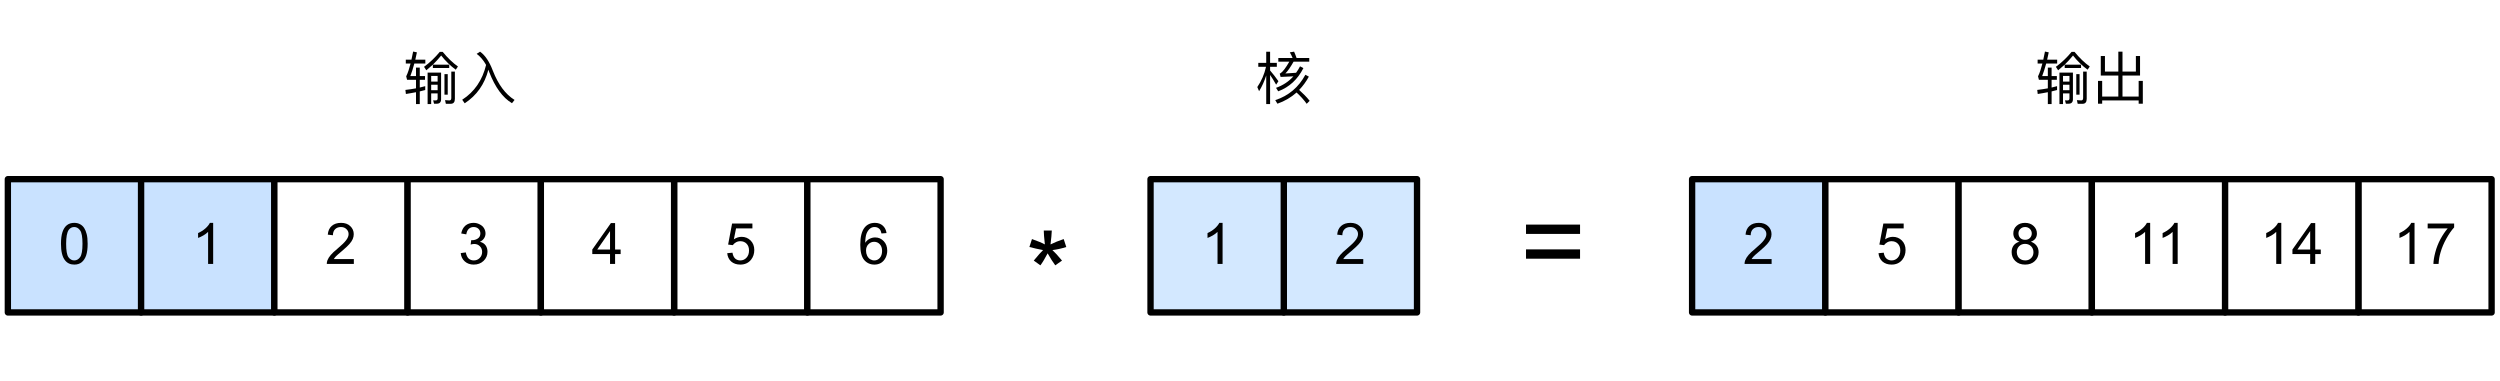
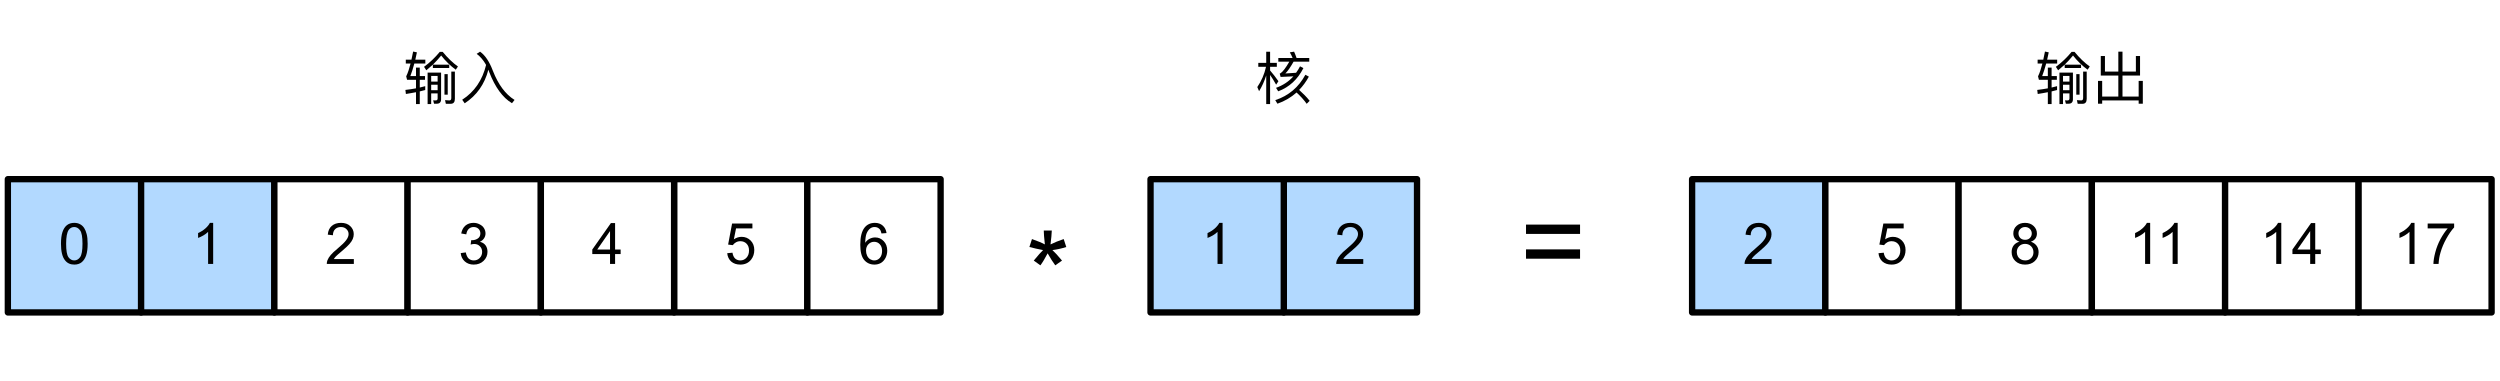
<svg xmlns="http://www.w3.org/2000/svg" xmlns:xlink="http://www.w3.org/1999/xlink" width="394pt" height="60pt" viewBox="0 0 394 60" version="1.1">
  <defs>
    <g>
      <symbol overflow="visible" id="glyph0-0">
        <path style="stroke:none;" d="M 2.25 0 L 2.25 -11.25 L 11.25 -11.25 L 11.25 0 Z M 2.531 -0.281 L 10.969 -0.281 L 10.969 -10.969 L 2.531 -10.969 Z M 2.531 -0.281 " />
      </symbol>
      <symbol overflow="visible" id="glyph0-1">
        <path style="stroke:none;" d="M 0.562 -10.516 L 0.969 -11.766 C 1.895 -11.441 2.57 -11.16 3 -10.922 C 2.883 -11.973 2.828 -12.703 2.828 -13.109 L 4.094 -13.109 C 4.07 -12.523 4.004 -11.797 3.891 -10.922 C 4.492 -11.223 5.188 -11.504 5.969 -11.766 L 6.375 -10.516 C 5.625 -10.273 4.895 -10.113 4.188 -10.031 C 4.539 -9.719 5.047 -9.164 5.703 -8.375 L 4.641 -7.625 C 4.297 -8.082 3.895 -8.711 3.438 -9.516 C 3 -8.68 2.617 -8.051 2.297 -7.625 L 1.25 -8.375 C 1.938 -9.207 2.426 -9.758 2.719 -10.031 C 1.957 -10.176 1.238 -10.336 0.562 -10.516 Z M 0.562 -10.516 " />
      </symbol>
      <symbol overflow="visible" id="glyph0-2">
        <path style="stroke:none;" d="M 9.516 -7.578 L 1 -7.578 L 1 -9.047 L 9.516 -9.047 Z M 9.516 -3.672 L 1 -3.672 L 1 -5.141 L 9.516 -5.141 Z M 9.516 -3.672 " />
      </symbol>
      <symbol overflow="visible" id="glyph1-0">
        <path style="stroke:none;" d="M 1.125 0 L 1.125 -5.625 L 5.625 -5.625 L 5.625 0 Z M 1.266 -0.141 L 5.484 -0.141 L 5.484 -5.484 L 1.266 -5.484 Z M 1.266 -0.141 " />
      </symbol>
      <symbol overflow="visible" id="glyph1-1">
        <path style="stroke:none;" d="M 0.375 -3.172 C 0.375 -3.93 0.453 -4.547 0.609 -5.016 C 0.766 -5.484 0.992 -5.844 1.297 -6.094 C 1.609 -6.344 2 -6.469 2.469 -6.469 C 2.82 -6.469 3.129 -6.395 3.391 -6.25 C 3.648 -6.113 3.863 -5.914 4.031 -5.656 C 4.195 -5.395 4.328 -5.078 4.422 -4.703 C 4.523 -4.328 4.578 -3.816 4.578 -3.172 C 4.578 -2.422 4.5 -1.812 4.344 -1.344 C 4.188 -0.883 3.953 -0.523 3.641 -0.266 C 3.336 -0.016 2.945 0.109 2.469 0.109 C 1.852 0.109 1.367 -0.113 1.016 -0.562 C 0.586 -1.094 0.375 -1.961 0.375 -3.172 Z M 1.188 -3.172 C 1.188 -2.117 1.305 -1.414 1.547 -1.062 C 1.797 -0.719 2.102 -0.547 2.469 -0.547 C 2.832 -0.547 3.141 -0.719 3.391 -1.062 C 3.641 -1.414 3.766 -2.117 3.766 -3.172 C 3.766 -4.234 3.641 -4.938 3.391 -5.281 C 3.141 -5.633 2.832 -5.812 2.469 -5.812 C 2.102 -5.812 1.812 -5.66 1.594 -5.359 C 1.32 -4.961 1.188 -4.234 1.188 -3.172 Z M 1.188 -3.172 " />
      </symbol>
      <symbol overflow="visible" id="glyph1-2">
        <path style="stroke:none;" d="M 3.359 0 L 2.562 0 L 2.562 -5.047 C 2.375 -4.859 2.125 -4.672 1.812 -4.484 C 1.5 -4.305 1.223 -4.176 0.984 -4.094 L 0.984 -4.859 C 1.422 -5.055 1.805 -5.301 2.141 -5.594 C 2.473 -5.895 2.707 -6.188 2.844 -6.469 L 3.359 -6.469 Z M 3.359 0 " />
      </symbol>
      <symbol overflow="visible" id="glyph1-3">
        <path style="stroke:none;" d="M 4.531 -0.766 L 4.531 0 L 0.266 0 C 0.266 -0.188 0.297 -0.367 0.359 -0.547 C 0.473 -0.836 0.648 -1.125 0.891 -1.406 C 1.129 -1.688 1.473 -2.008 1.922 -2.375 C 2.617 -2.957 3.086 -3.414 3.328 -3.75 C 3.578 -4.082 3.703 -4.398 3.703 -4.703 C 3.703 -5.016 3.586 -5.273 3.359 -5.484 C 3.141 -5.703 2.852 -5.812 2.5 -5.812 C 2.113 -5.812 1.805 -5.695 1.578 -5.469 C 1.348 -5.238 1.234 -4.922 1.234 -4.516 L 0.422 -4.609 C 0.473 -5.211 0.68 -5.672 1.047 -5.984 C 1.41 -6.305 1.898 -6.469 2.516 -6.469 C 3.129 -6.469 3.613 -6.297 3.969 -5.953 C 4.332 -5.609 4.516 -5.188 4.516 -4.688 C 4.516 -4.426 4.461 -4.172 4.359 -3.922 C 4.254 -3.672 4.078 -3.406 3.828 -3.125 C 3.586 -2.852 3.188 -2.477 2.625 -2 C 2.145 -1.602 1.836 -1.332 1.703 -1.188 C 1.566 -1.039 1.457 -0.898 1.375 -0.766 Z M 4.531 -0.766 " />
      </symbol>
      <symbol overflow="visible" id="glyph1-4">
        <path style="stroke:none;" d="M 0.375 -1.703 L 1.172 -1.812 C 1.266 -1.363 1.414 -1.039 1.625 -0.844 C 1.844 -0.645 2.113 -0.547 2.438 -0.547 C 2.801 -0.547 3.109 -0.672 3.359 -0.922 C 3.617 -1.18 3.75 -1.504 3.75 -1.891 C 3.75 -2.254 3.629 -2.551 3.391 -2.781 C 3.16 -3.02 2.863 -3.141 2.5 -3.141 C 2.344 -3.141 2.156 -3.109 1.938 -3.047 L 2.031 -3.75 C 2.082 -3.738 2.125 -3.734 2.156 -3.734 C 2.488 -3.734 2.789 -3.82 3.062 -4 C 3.332 -4.176 3.469 -4.445 3.469 -4.812 C 3.469 -5.102 3.367 -5.344 3.172 -5.531 C 2.973 -5.719 2.719 -5.812 2.406 -5.812 C 2.102 -5.812 1.848 -5.711 1.641 -5.516 C 1.441 -5.328 1.312 -5.039 1.25 -4.656 L 0.453 -4.797 C 0.555 -5.328 0.773 -5.738 1.109 -6.031 C 1.453 -6.32 1.879 -6.469 2.391 -6.469 C 2.742 -6.469 3.066 -6.391 3.359 -6.234 C 3.66 -6.086 3.891 -5.883 4.047 -5.625 C 4.203 -5.363 4.281 -5.086 4.281 -4.797 C 4.281 -4.516 4.203 -4.258 4.047 -4.031 C 3.898 -3.801 3.68 -3.617 3.391 -3.484 C 3.773 -3.398 4.07 -3.219 4.281 -2.938 C 4.488 -2.664 4.594 -2.32 4.594 -1.906 C 4.594 -1.344 4.383 -0.863 3.969 -0.469 C 3.562 -0.082 3.047 0.109 2.422 0.109 C 1.859 0.109 1.391 -0.055 1.016 -0.391 C 0.641 -0.723 0.426 -1.16 0.375 -1.703 Z M 0.375 -1.703 " />
      </symbol>
      <symbol overflow="visible" id="glyph1-5">
        <path style="stroke:none;" d="M 0.375 -1.688 L 1.203 -1.766 C 1.266 -1.359 1.406 -1.051 1.625 -0.844 C 1.852 -0.645 2.125 -0.547 2.438 -0.547 C 2.82 -0.547 3.145 -0.688 3.406 -0.969 C 3.676 -1.258 3.812 -1.641 3.812 -2.109 C 3.812 -2.566 3.68 -2.926 3.422 -3.188 C 3.172 -3.445 2.844 -3.578 2.438 -3.578 C 2.176 -3.578 1.941 -3.516 1.734 -3.391 C 1.535 -3.273 1.375 -3.129 1.25 -2.953 L 0.516 -3.047 L 1.141 -6.359 L 4.344 -6.359 L 4.344 -5.594 L 1.766 -5.594 L 1.422 -3.875 C 1.805 -4.133 2.211 -4.266 2.641 -4.266 C 3.203 -4.266 3.676 -4.07 4.062 -3.688 C 4.445 -3.301 4.641 -2.801 4.641 -2.188 C 4.641 -1.602 4.473 -1.098 4.141 -0.672 C 3.723 -0.148 3.156 0.109 2.438 0.109 C 1.852 0.109 1.375 -0.051 1 -0.375 C 0.633 -0.707 0.426 -1.145 0.375 -1.688 Z M 0.375 -1.688 " />
      </symbol>
      <symbol overflow="visible" id="glyph1-6">
        <path style="stroke:none;" d="M 4.484 -4.859 L 3.688 -4.797 C 3.625 -5.109 3.523 -5.336 3.391 -5.484 C 3.18 -5.703 2.922 -5.812 2.609 -5.812 C 2.348 -5.812 2.125 -5.742 1.938 -5.609 C 1.688 -5.422 1.488 -5.156 1.344 -4.812 C 1.207 -4.469 1.133 -3.973 1.125 -3.328 C 1.312 -3.609 1.539 -3.816 1.812 -3.953 C 2.094 -4.098 2.383 -4.172 2.688 -4.172 C 3.219 -4.172 3.664 -3.977 4.031 -3.594 C 4.406 -3.207 4.594 -2.707 4.594 -2.094 C 4.594 -1.688 4.504 -1.305 4.328 -0.953 C 4.148 -0.609 3.91 -0.344 3.609 -0.156 C 3.305 0.02 2.961 0.109 2.578 0.109 C 1.922 0.109 1.383 -0.129 0.969 -0.609 C 0.551 -1.098 0.344 -1.898 0.344 -3.016 C 0.344 -4.254 0.57 -5.16 1.031 -5.734 C 1.426 -6.223 1.969 -6.469 2.656 -6.469 C 3.156 -6.469 3.566 -6.32 3.891 -6.031 C 4.211 -5.75 4.41 -5.359 4.484 -4.859 Z M 1.25 -2.094 C 1.25 -1.812 1.305 -1.547 1.422 -1.297 C 1.535 -1.055 1.695 -0.867 1.906 -0.734 C 2.113 -0.609 2.332 -0.547 2.562 -0.547 C 2.895 -0.547 3.18 -0.676 3.422 -0.938 C 3.66 -1.207 3.781 -1.578 3.781 -2.047 C 3.781 -2.492 3.66 -2.844 3.422 -3.094 C 3.191 -3.352 2.895 -3.484 2.531 -3.484 C 2.176 -3.484 1.875 -3.352 1.625 -3.094 C 1.375 -2.844 1.25 -2.508 1.25 -2.094 Z M 1.25 -2.094 " />
      </symbol>
      <symbol overflow="visible" id="glyph1-7">
        <path style="stroke:none;" d="M 2.906 0 L 2.906 -1.547 L 0.109 -1.547 L 0.109 -2.266 L 3.047 -6.438 L 3.703 -6.438 L 3.703 -2.266 L 4.578 -2.266 L 4.578 -1.547 L 3.703 -1.547 L 3.703 0 Z M 2.906 -2.266 L 2.906 -5.172 L 0.891 -2.266 Z M 2.906 -2.266 " />
      </symbol>
      <symbol overflow="visible" id="glyph1-8">
        <path style="stroke:none;" d="M 0.422 -5.594 L 0.422 -6.359 L 4.594 -6.359 L 4.594 -5.75 C 4.188 -5.312 3.781 -4.727 3.375 -4 C 2.969 -3.281 2.656 -2.535 2.438 -1.766 C 2.281 -1.234 2.18 -0.645 2.141 0 L 1.328 0 C 1.336 -0.508 1.438 -1.117 1.625 -1.828 C 1.812 -2.547 2.082 -3.238 2.438 -3.906 C 2.801 -4.57 3.18 -5.133 3.578 -5.594 Z M 0.422 -5.594 " />
      </symbol>
      <symbol overflow="visible" id="glyph1-9">
        <path style="stroke:none;" d="M 1.594 -3.5 C 1.258 -3.613 1.016 -3.781 0.859 -4 C 0.703 -4.227 0.625 -4.5 0.625 -4.812 C 0.625 -5.281 0.789 -5.672 1.125 -5.984 C 1.469 -6.305 1.914 -6.469 2.469 -6.469 C 3.031 -6.469 3.484 -6.301 3.828 -5.969 C 4.172 -5.645 4.344 -5.25 4.344 -4.781 C 4.344 -4.488 4.266 -4.227 4.109 -4 C 3.953 -3.781 3.711 -3.613 3.391 -3.5 C 3.785 -3.363 4.086 -3.148 4.297 -2.859 C 4.504 -2.578 4.609 -2.238 4.609 -1.844 C 4.609 -1.289 4.41 -0.828 4.016 -0.453 C 3.629 -0.078 3.117 0.109 2.484 0.109 C 1.848 0.109 1.332 -0.078 0.938 -0.453 C 0.551 -0.828 0.359 -1.297 0.359 -1.859 C 0.359 -2.273 0.461 -2.625 0.672 -2.906 C 0.891 -3.195 1.195 -3.395 1.594 -3.5 Z M 1.438 -4.828 C 1.438 -4.523 1.531 -4.273 1.719 -4.078 C 1.914 -3.891 2.172 -3.797 2.484 -3.797 C 2.797 -3.797 3.047 -3.891 3.234 -4.078 C 3.43 -4.273 3.531 -4.516 3.531 -4.797 C 3.531 -5.078 3.43 -5.316 3.234 -5.516 C 3.035 -5.711 2.785 -5.812 2.484 -5.812 C 2.18 -5.812 1.93 -5.711 1.734 -5.516 C 1.535 -5.328 1.438 -5.098 1.438 -4.828 Z M 1.172 -1.859 C 1.172 -1.629 1.223 -1.41 1.328 -1.203 C 1.441 -0.992 1.602 -0.832 1.812 -0.719 C 2.02 -0.602 2.25 -0.547 2.5 -0.547 C 2.875 -0.547 3.18 -0.664 3.422 -0.906 C 3.672 -1.145 3.797 -1.453 3.797 -1.828 C 3.797 -2.211 3.672 -2.531 3.422 -2.781 C 3.172 -3.031 2.852 -3.156 2.469 -3.156 C 2.094 -3.156 1.781 -3.031 1.531 -2.781 C 1.289 -2.531 1.172 -2.223 1.172 -1.859 Z M 1.172 -1.859 " />
      </symbol>
      <symbol overflow="visible" id="glyph2-0">
        <path style="stroke:none;" d="" />
      </symbol>
      <symbol overflow="visible" id="glyph2-1">
        <path style="stroke:none;" d="M 2.062 -4.844 L 2.062 -3.516 L 1.172 -3.516 C 1.391 -4.094 1.609 -4.75 1.797 -5.484 L 3.531 -5.484 L 3.531 -6.094 L 1.953 -6.094 C 2.031 -6.453 2.109 -6.844 2.203 -7.25 L 1.609 -7.375 C 1.516 -6.938 1.438 -6.5 1.344 -6.094 L 0.453 -6.094 L 0.453 -5.484 L 1.203 -5.484 C 1 -4.688 0.781 -4 0.516 -3.469 L 0.656 -2.922 L 2.062 -2.922 L 2.062 -1.578 C 1.531 -1.484 0.984 -1.391 0.391 -1.328 L 0.469 -0.688 C 1.016 -0.781 1.547 -0.859 2.062 -0.969 L 2.062 0.906 L 2.656 0.906 L 2.656 -1.094 L 3.516 -1.312 L 3.516 -1.922 C 3.25 -1.859 2.969 -1.781 2.656 -1.703 L 2.656 -2.922 L 3.484 -2.922 L 3.484 -3.516 L 2.656 -3.516 L 2.656 -4.844 Z M 4.719 -5.312 L 4.719 -4.781 L 7.297 -4.781 L 7.297 -5.312 L 4.719 -5.312 C 5.172 -5.75 5.609 -6.234 6.031 -6.75 C 6.719 -5.875 7.484 -5.125 8.328 -4.516 L 8.672 -5.016 C 7.859 -5.594 7.062 -6.359 6.266 -7.328 L 5.812 -7.328 C 5.078 -6.438 4.25 -5.641 3.328 -4.969 L 3.688 -4.422 C 4.031 -4.703 4.375 -5 4.719 -5.312 Z M 5.344 0.844 C 5.781 0.844 6.016 0.609 6.016 0.141 L 6.016 -4.062 L 3.891 -4.062 L 3.891 0.906 L 4.453 0.906 L 4.453 -0.781 L 5.469 -0.781 L 5.469 0.031 C 5.469 0.219 5.359 0.328 5.172 0.328 L 4.766 0.312 L 4.906 0.844 Z M 4.453 -1.281 L 4.453 -2.141 L 5.469 -2.141 L 5.469 -1.281 Z M 4.453 -2.641 L 4.453 -3.531 L 5.469 -3.531 L 5.469 -2.641 Z M 6.547 -3.812 L 6.547 -0.578 L 7.062 -0.578 L 7.062 -3.812 Z M 7.531 0.859 C 7.969 0.859 8.188 0.594 8.188 0.078 L 8.188 -4.219 L 7.625 -4.219 L 7.625 -0.062 C 7.625 0.188 7.531 0.328 7.328 0.328 C 7.109 0.328 6.875 0.312 6.641 0.281 L 6.766 0.859 Z M 7.531 0.859 " />
      </symbol>
      <symbol overflow="visible" id="glyph2-2">
        <path style="stroke:none;" d="M 4.109 -5.266 C 3.531 -2.875 2.281 -1.031 0.344 0.219 L 0.734 0.781 C 2.625 -0.453 3.875 -2.219 4.469 -4.516 C 4.516 -4.406 4.547 -4.281 4.609 -4.125 C 5.531 -1.75 6.719 -0.109 8.188 0.766 L 8.594 0.25 C 7.156 -0.641 6.031 -2.172 5.188 -4.312 C 4.641 -5.781 3.953 -6.797 3.156 -7.359 L 2.625 -7.016 C 3.188 -6.594 3.688 -6.016 4.109 -5.266 Z M 4.109 -5.266 " />
      </symbol>
      <symbol overflow="visible" id="glyph2-3">
        <path style="stroke:none;" d="M 6.938 -4.219 L 4.828 -4.219 L 4.828 -7.359 L 4.172 -7.359 L 4.172 -4.219 L 2.062 -4.219 L 2.062 -6.672 L 1.406 -6.672 L 1.406 -3.594 L 4.172 -3.594 L 4.172 -0.281 L 1.625 -0.281 L 1.625 -2.75 L 0.969 -2.75 L 0.969 0.844 L 1.625 0.844 L 1.625 0.328 L 7.375 0.328 L 7.375 0.844 L 8.031 0.844 L 8.031 -2.75 L 7.375 -2.75 L 7.375 -0.281 L 4.828 -0.281 L 4.828 -3.594 L 7.594 -3.594 L 7.594 -6.672 L 6.938 -6.672 Z M 6.938 -4.219 " />
      </symbol>
      <symbol overflow="visible" id="glyph2-4">
        <path style="stroke:none;" d="M 2.344 -3.688 C 2.625 -3.297 2.938 -2.781 3.297 -2.156 L 3.656 -2.703 C 3.219 -3.328 2.781 -3.891 2.344 -4.391 L 2.344 -4.969 L 3.406 -4.969 L 3.406 -5.594 L 2.344 -5.594 L 2.344 -7.344 L 1.734 -7.344 L 1.734 -5.594 L 0.484 -5.594 L 0.484 -4.969 L 1.703 -4.969 C 1.438 -3.781 0.969 -2.719 0.328 -1.781 L 0.609 -1.125 C 1.062 -1.859 1.438 -2.688 1.734 -3.609 L 1.734 0.906 L 2.344 0.906 Z M 3.641 -6.359 L 3.641 -5.781 L 5.375 -5.781 C 4.812 -4.797 4.344 -4.188 3.984 -3.953 C 3.953 -3.938 3.922 -3.922 3.859 -3.906 L 4 -3.375 C 4.703 -3.406 5.375 -3.438 6.016 -3.469 C 5.281 -2.641 4.359 -2.047 3.281 -1.656 L 3.625 -1.109 C 5.375 -1.766 6.688 -2.984 7.594 -4.766 L 7.062 -5.047 C 6.891 -4.688 6.672 -4.359 6.438 -4.031 C 5.891 -3.984 5.312 -3.953 4.75 -3.922 C 5.125 -4.281 5.547 -4.906 6.047 -5.781 L 8.516 -5.781 L 8.516 -6.359 L 6.516 -6.359 C 6.391 -6.734 6.25 -7.078 6.125 -7.359 L 5.453 -7.25 C 5.609 -6.984 5.766 -6.688 5.891 -6.359 Z M 6.516 -0.922 C 7.188 -0.297 7.719 0.297 8.109 0.859 L 8.578 0.391 C 8.125 -0.188 7.562 -0.75 6.922 -1.328 C 7.5 -1.922 8.016 -2.625 8.453 -3.422 L 7.906 -3.719 C 6.844 -1.75 5.266 -0.406 3.156 0.281 L 3.5 0.844 C 4.656 0.438 5.656 -0.156 6.516 -0.922 Z M 6.516 -0.922 " />
      </symbol>
    </g>
  </defs>
  <g id="surface1">
    <rect x="0" y="0" width="394" height="60" style="fill:rgb(100%,100%,100%);fill-opacity:1;stroke:none;" />
    <rect x="0" y="0" width="394" height="60" style="fill:rgb(100%,100%,100%);fill-opacity:1;stroke:none;" />
    <g style="fill:rgb(0%,0%,0%);fill-opacity:1;">
      <use xlink:href="#glyph0-1" x="161.67" y="49.443" />
    </g>
    <g style="fill:rgb(0%,0%,0%);fill-opacity:1;">
      <use xlink:href="#glyph0-2" x="239.5" y="44.443" />
    </g>
-     <path style="fill-rule:nonzero;fill:rgb(78.822%,88.626%,100%);fill-opacity:1;stroke-width:1;stroke-linecap:round;stroke-linejoin:round;stroke:rgb(0%,0%,0%);stroke-opacity:1;stroke-miterlimit:10;" d="M -49.762 93.238 L -28.762 93.238 L -28.762 114.238 L -49.762 114.238 Z M -49.762 93.238 " transform="matrix(1,0,0,1,51,-65)" />
+     <path style="fill-rule:nonzero;fill:rgb(69.803%,85.097%,100%);fill-opacity:1;stroke-width:1;stroke-linecap:round;stroke-linejoin:round;stroke:rgb(0%,0%,0%);stroke-opacity:1;stroke-miterlimit:10;" d="M -49.762 93.238 L -28.762 93.238 L -28.762 114.238 L -49.762 114.238 Z M -49.762 93.238 " transform="matrix(1,0,0,1,51,-65)" />
    <g style="fill:rgb(0%,0%,0%);fill-opacity:1;">
      <use xlink:href="#glyph1-1" x="9.235" y="41.591" />
    </g>
-     <path style="fill-rule:nonzero;fill:rgb(78.822%,88.626%,100%);fill-opacity:1;stroke-width:1;stroke-linecap:round;stroke-linejoin:round;stroke:rgb(0%,0%,0%);stroke-opacity:1;stroke-miterlimit:10;" d="M -28.762 93.238 L -7.762 93.238 L -7.762 114.238 L -28.762 114.238 Z M -28.762 93.238 " transform="matrix(1,0,0,1,51,-65)" />
+     <path style="fill-rule:nonzero;fill:rgb(69.803%,85.097%,100%);fill-opacity:1;stroke-width:1;stroke-linecap:round;stroke-linejoin:round;stroke:rgb(0%,0%,0%);stroke-opacity:1;stroke-miterlimit:10;" d="M -28.762 93.238 L -7.762 93.238 L -7.762 114.238 L -28.762 114.238 Z M -28.762 93.238 " transform="matrix(1,0,0,1,51,-65)" />
    <g style="fill:rgb(0%,0%,0%);fill-opacity:1;">
      <use xlink:href="#glyph1-2" x="30.235" y="41.591" />
    </g>
    <path style="fill-rule:nonzero;fill:rgb(100%,100%,100%);fill-opacity:1;stroke-width:1;stroke-linecap:round;stroke-linejoin:round;stroke:rgb(0%,0%,0%);stroke-opacity:1;stroke-miterlimit:10;" d="M -7.762 93.238 L 13.238 93.238 L 13.238 114.238 L -7.762 114.238 Z M -7.762 93.238 " transform="matrix(1,0,0,1,51,-65)" />
    <g style="fill:rgb(0%,0%,0%);fill-opacity:1;">
      <use xlink:href="#glyph1-3" x="51.235" y="41.591" />
    </g>
    <path style="fill-rule:nonzero;fill:rgb(100%,100%,100%);fill-opacity:1;stroke-width:1;stroke-linecap:round;stroke-linejoin:round;stroke:rgb(0%,0%,0%);stroke-opacity:1;stroke-miterlimit:10;" d="M 13.238 93.238 L 34.238 93.238 L 34.238 114.238 L 13.238 114.238 Z M 13.238 93.238 " transform="matrix(1,0,0,1,51,-65)" />
    <g style="fill:rgb(0%,0%,0%);fill-opacity:1;">
      <use xlink:href="#glyph1-4" x="72.235" y="41.591" />
    </g>
    <path style="fill-rule:nonzero;fill:rgb(100%,100%,100%);fill-opacity:1;stroke-width:1;stroke-linecap:round;stroke-linejoin:round;stroke:rgb(0%,0%,0%);stroke-opacity:1;stroke-miterlimit:10;" d="M 55.238 93.238 L 76.238 93.238 L 76.238 114.238 L 55.238 114.238 Z M 55.238 93.238 " transform="matrix(1,0,0,1,51,-65)" />
    <g style="fill:rgb(0%,0%,0%);fill-opacity:1;">
      <use xlink:href="#glyph1-5" x="114.235" y="41.591" />
    </g>
    <path style="fill-rule:nonzero;fill:rgb(100%,100%,100%);fill-opacity:1;stroke-width:1;stroke-linecap:round;stroke-linejoin:round;stroke:rgb(0%,0%,0%);stroke-opacity:1;stroke-miterlimit:10;" d="M 76.238 93.238 L 97.238 93.238 L 97.238 114.238 L 76.238 114.238 Z M 76.238 93.238 " transform="matrix(1,0,0,1,51,-65)" />
    <g style="fill:rgb(0%,0%,0%);fill-opacity:1;">
      <use xlink:href="#glyph1-6" x="135.235" y="41.591" />
    </g>
    <path style="fill-rule:nonzero;fill:rgb(100%,100%,100%);fill-opacity:1;stroke-width:1;stroke-linecap:round;stroke-linejoin:round;stroke:rgb(0%,0%,0%);stroke-opacity:1;stroke-miterlimit:10;" d="M 34.238 93.238 L 55.238 93.238 L 55.238 114.238 L 34.238 114.238 Z M 34.238 93.238 " transform="matrix(1,0,0,1,51,-65)" />
    <g style="fill:rgb(0%,0%,0%);fill-opacity:1;">
      <use xlink:href="#glyph1-7" x="93.235" y="41.591" />
    </g>
-     <path style="fill-rule:nonzero;fill:rgb(82.55%,91.037%,100%);fill-opacity:1;stroke-width:1;stroke-linecap:round;stroke-linejoin:round;stroke:rgb(0%,0%,0%);stroke-opacity:1;stroke-miterlimit:10;" d="M 151.324 93.238 L 172.324 93.238 L 172.324 114.238 L 151.324 114.238 Z M 151.324 93.238 " transform="matrix(1,0,0,1,51,-65)" />
+     <path style="fill-rule:nonzero;fill:rgb(69.803%,85.097%,100%);fill-opacity:1;stroke-width:1;stroke-linecap:round;stroke-linejoin:round;stroke:rgb(0%,0%,0%);stroke-opacity:1;stroke-miterlimit:10;" d="M 151.324 93.238 L 172.324 93.238 L 172.324 114.238 L 151.324 114.238 Z M 151.324 93.238 " transform="matrix(1,0,0,1,51,-65)" />
    <g style="fill:rgb(0%,0%,0%);fill-opacity:1;">
      <use xlink:href="#glyph1-3" x="210.32" y="41.591" />
    </g>
-     <path style="fill-rule:nonzero;fill:rgb(82.55%,91.037%,100%);fill-opacity:1;stroke-width:1;stroke-linecap:round;stroke-linejoin:round;stroke:rgb(0%,0%,0%);stroke-opacity:1;stroke-miterlimit:10;" d="M 130.324 93.238 L 151.324 93.238 L 151.324 114.238 L 130.324 114.238 Z M 130.324 93.238 " transform="matrix(1,0,0,1,51,-65)" />
+     <path style="fill-rule:nonzero;fill:rgb(69.803%,85.097%,100%);fill-opacity:1;stroke-width:1;stroke-linecap:round;stroke-linejoin:round;stroke:rgb(0%,0%,0%);stroke-opacity:1;stroke-miterlimit:10;" d="M 130.324 93.238 L 151.324 93.238 L 151.324 114.238 L 130.324 114.238 Z M 130.324 93.238 " transform="matrix(1,0,0,1,51,-65)" />
    <g style="fill:rgb(0%,0%,0%);fill-opacity:1;">
      <use xlink:href="#glyph1-2" x="189.32" y="41.591" />
    </g>
    <path style="fill-rule:nonzero;fill:rgb(100%,100%,100%);fill-opacity:1;stroke-width:1;stroke-linecap:round;stroke-linejoin:round;stroke:rgb(0%,0%,0%);stroke-opacity:1;stroke-miterlimit:10;" d="M 320.676 93.238 L 341.676 93.238 L 341.676 114.238 L 320.676 114.238 Z M 320.676 93.238 " transform="matrix(1,0,0,1,51,-65)" />
    <g style="fill:rgb(0%,0%,0%);fill-opacity:1;">
      <use xlink:href="#glyph1-2" x="377.172" y="41.591" />
      <use xlink:href="#glyph1-8" x="382.178" y="41.591" />
    </g>
-     <path style="fill-rule:nonzero;fill:rgb(78.822%,88.626%,100%);fill-opacity:1;stroke-width:1;stroke-linecap:round;stroke-linejoin:round;stroke:rgb(0%,0%,0%);stroke-opacity:1;stroke-miterlimit:10;" d="M 215.676 93.238 L 236.676 93.238 L 236.676 114.238 L 215.676 114.238 Z M 215.676 93.238 " transform="matrix(1,0,0,1,51,-65)" />
+     <path style="fill-rule:nonzero;fill:rgb(69.803%,85.097%,100%);fill-opacity:1;stroke-width:1;stroke-linecap:round;stroke-linejoin:round;stroke:rgb(0%,0%,0%);stroke-opacity:1;stroke-miterlimit:10;" d="M 215.676 93.238 L 236.676 93.238 L 236.676 114.238 L 215.676 114.238 Z M 215.676 93.238 " transform="matrix(1,0,0,1,51,-65)" />
    <g style="fill:rgb(0%,0%,0%);fill-opacity:1;">
      <use xlink:href="#glyph1-3" x="274.675" y="41.591" />
    </g>
    <path style="fill-rule:nonzero;fill:rgb(100%,100%,100%);fill-opacity:1;stroke-width:1;stroke-linecap:round;stroke-linejoin:round;stroke:rgb(0%,0%,0%);stroke-opacity:1;stroke-miterlimit:10;" d="M 236.676 93.238 L 257.676 93.238 L 257.676 114.238 L 236.676 114.238 Z M 236.676 93.238 " transform="matrix(1,0,0,1,51,-65)" />
    <g style="fill:rgb(0%,0%,0%);fill-opacity:1;">
      <use xlink:href="#glyph1-5" x="295.675" y="41.591" />
    </g>
    <path style="fill-rule:nonzero;fill:rgb(100%,100%,100%);fill-opacity:1;stroke-width:1;stroke-linecap:round;stroke-linejoin:round;stroke:rgb(0%,0%,0%);stroke-opacity:1;stroke-miterlimit:10;" d="M 257.676 93.238 L 278.676 93.238 L 278.676 114.238 L 257.676 114.238 Z M 257.676 93.238 " transform="matrix(1,0,0,1,51,-65)" />
    <g style="fill:rgb(0%,0%,0%);fill-opacity:1;">
      <use xlink:href="#glyph1-9" x="316.675" y="41.591" />
    </g>
    <path style="fill-rule:nonzero;fill:rgb(100%,100%,100%);fill-opacity:1;stroke-width:1;stroke-linecap:round;stroke-linejoin:round;stroke:rgb(0%,0%,0%);stroke-opacity:1;stroke-miterlimit:10;" d="M 278.676 93.238 L 299.676 93.238 L 299.676 114.238 L 278.676 114.238 Z M 278.676 93.238 " transform="matrix(1,0,0,1,51,-65)" />
    <g style="fill:rgb(0%,0%,0%);fill-opacity:1;">
      <use xlink:href="#glyph1-2" x="335.506" y="41.591" />
      <use xlink:href="#glyph1-2" x="339.843" y="41.591" />
    </g>
    <path style="fill-rule:nonzero;fill:rgb(100%,100%,100%);fill-opacity:1;stroke-width:1;stroke-linecap:round;stroke-linejoin:round;stroke:rgb(0%,0%,0%);stroke-opacity:1;stroke-miterlimit:10;" d="M 299.676 93.238 L 320.676 93.238 L 320.676 114.238 L 299.676 114.238 Z M 299.676 93.238 " transform="matrix(1,0,0,1,51,-65)" />
    <g style="fill:rgb(0%,0%,0%);fill-opacity:1;">
      <use xlink:href="#glyph1-2" x="356.172" y="41.591" />
      <use xlink:href="#glyph1-7" x="361.178" y="41.591" />
    </g>
    <g style="fill:rgb(0%,0%,0%);fill-opacity:1;">
      <use xlink:href="#glyph2-1" x="63.5" y="15.5" />
      <use xlink:href="#glyph2-2" x="72.5" y="15.5" />
    </g>
    <g style="fill:rgb(0%,0%,0%);fill-opacity:1;">
      <use xlink:href="#glyph2-1" x="320.677" y="15.5" />
      <use xlink:href="#glyph2-3" x="329.677" y="15.5" />
    </g>
    <g style="fill:rgb(0%,0%,0%);fill-opacity:1;">
      <use xlink:href="#glyph2-4" x="197.823" y="15.5" />
    </g>
  </g>
</svg>
